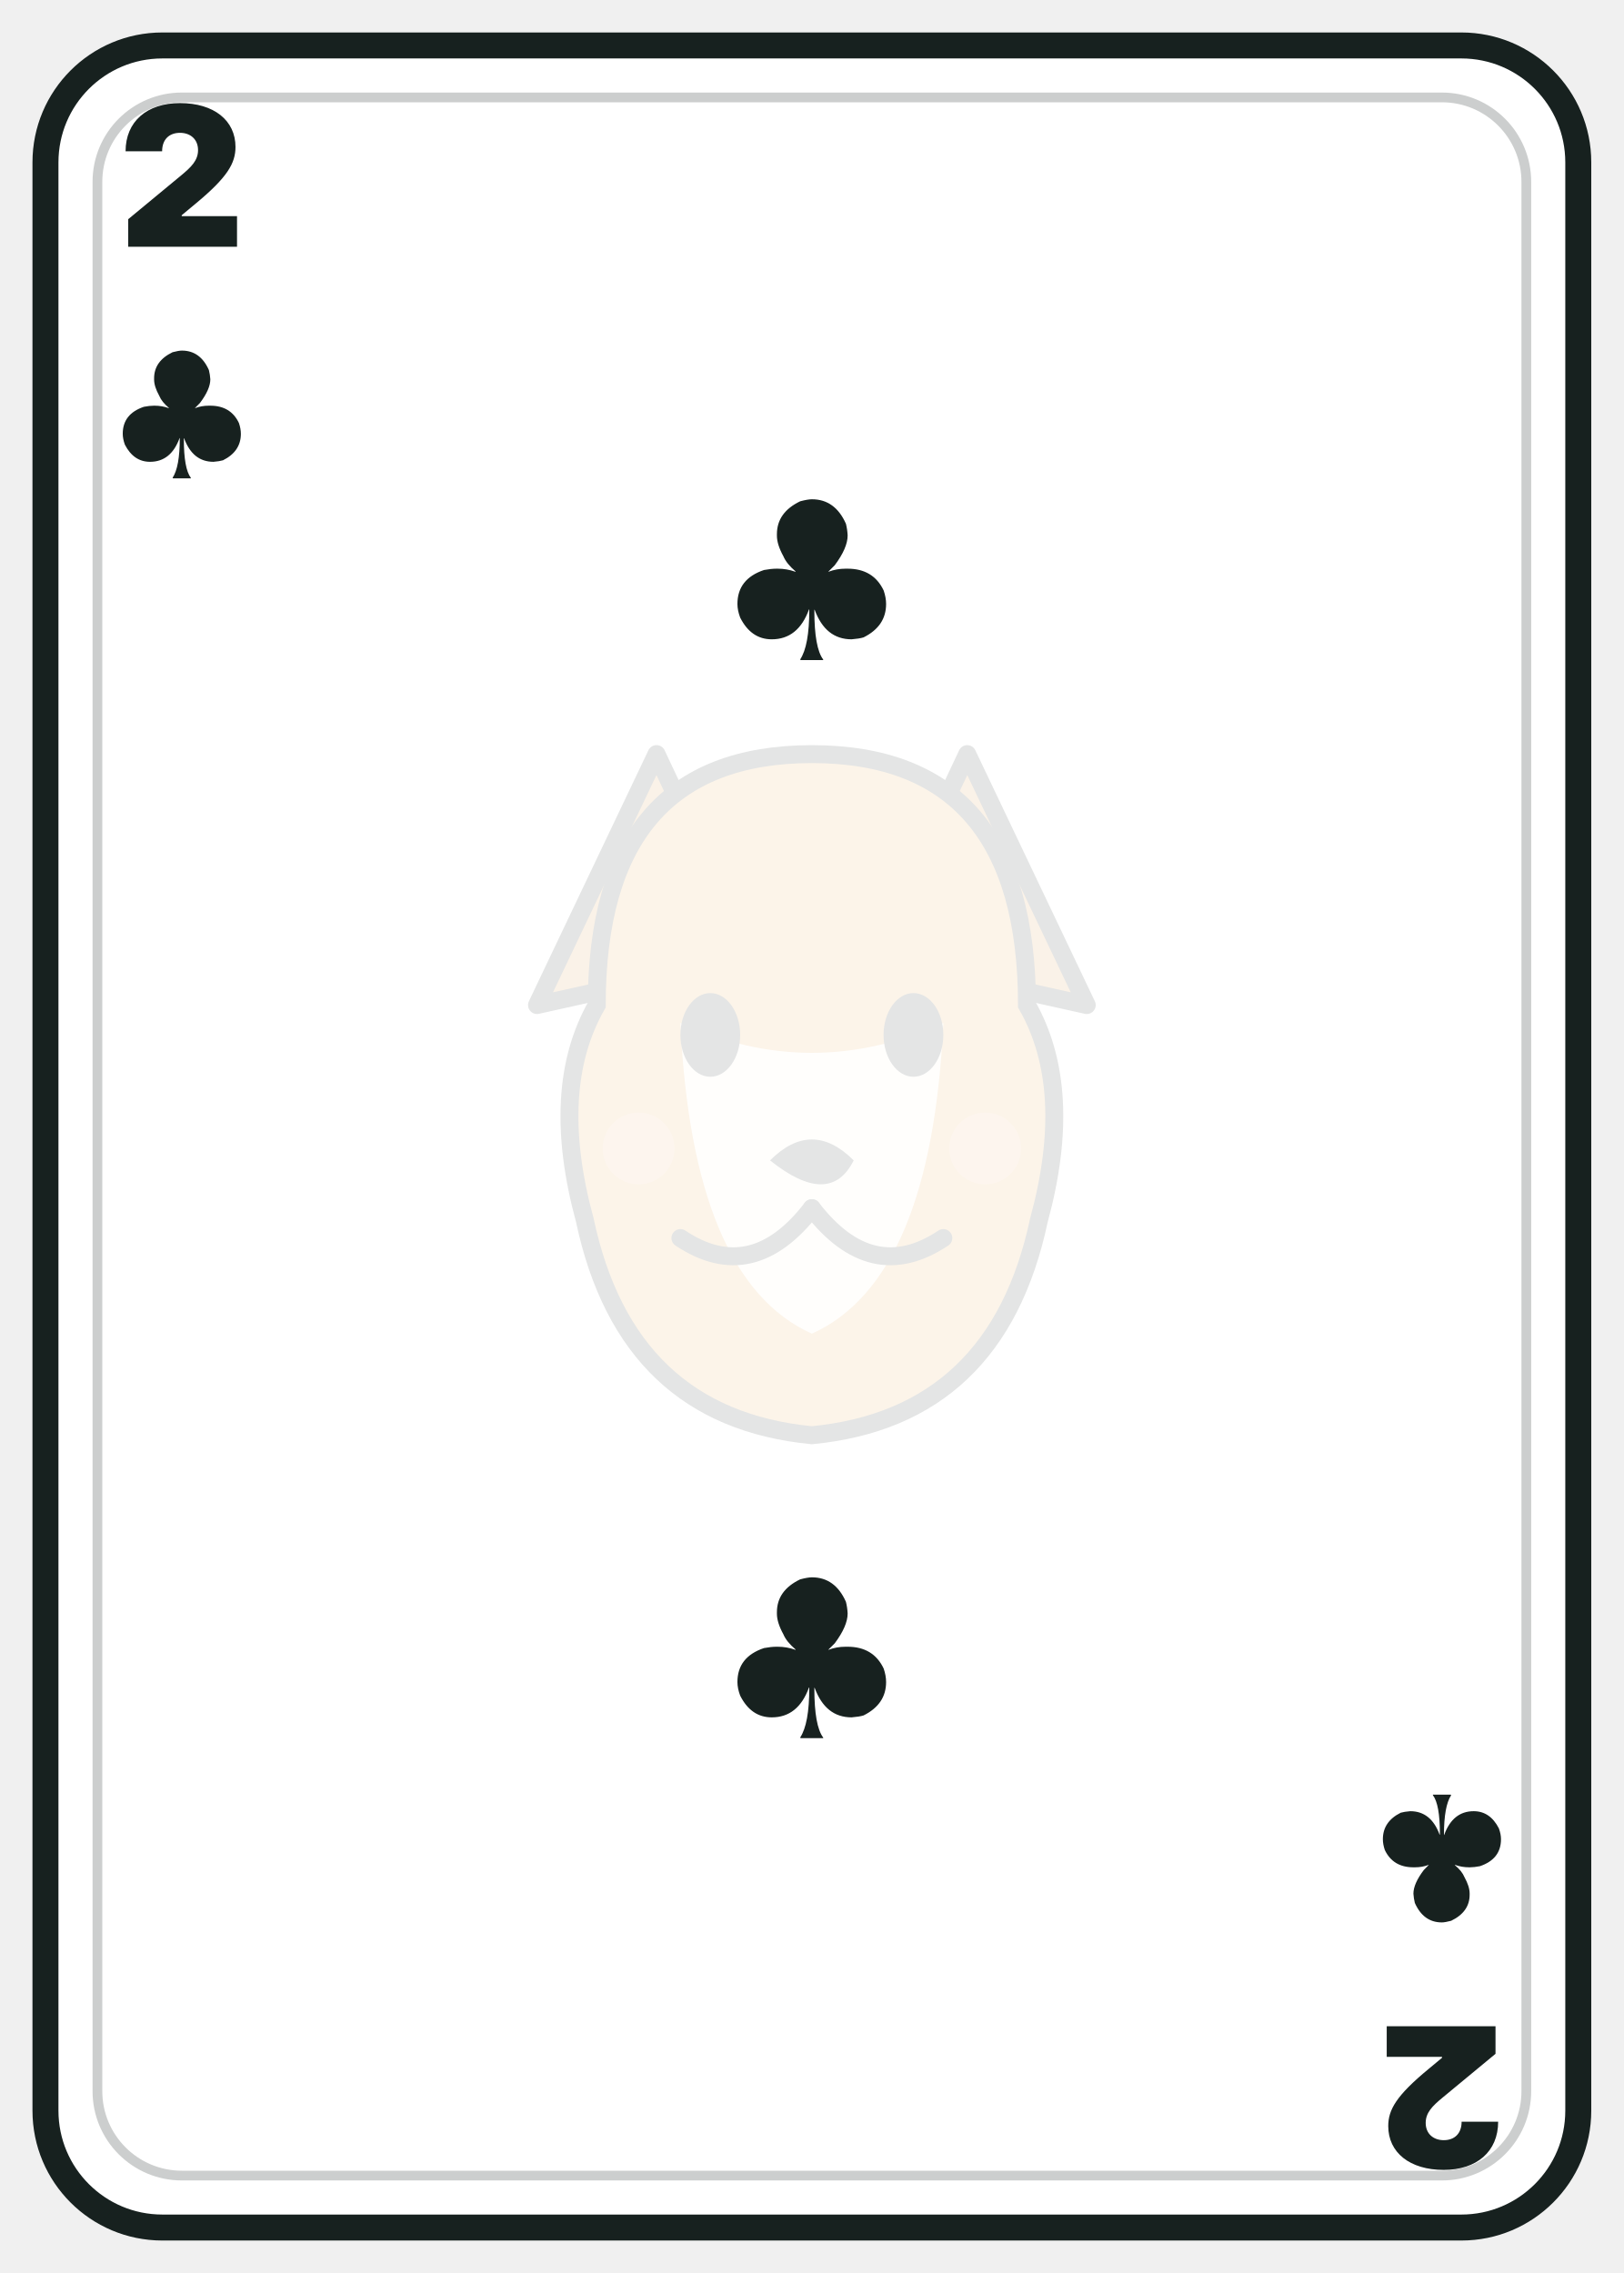
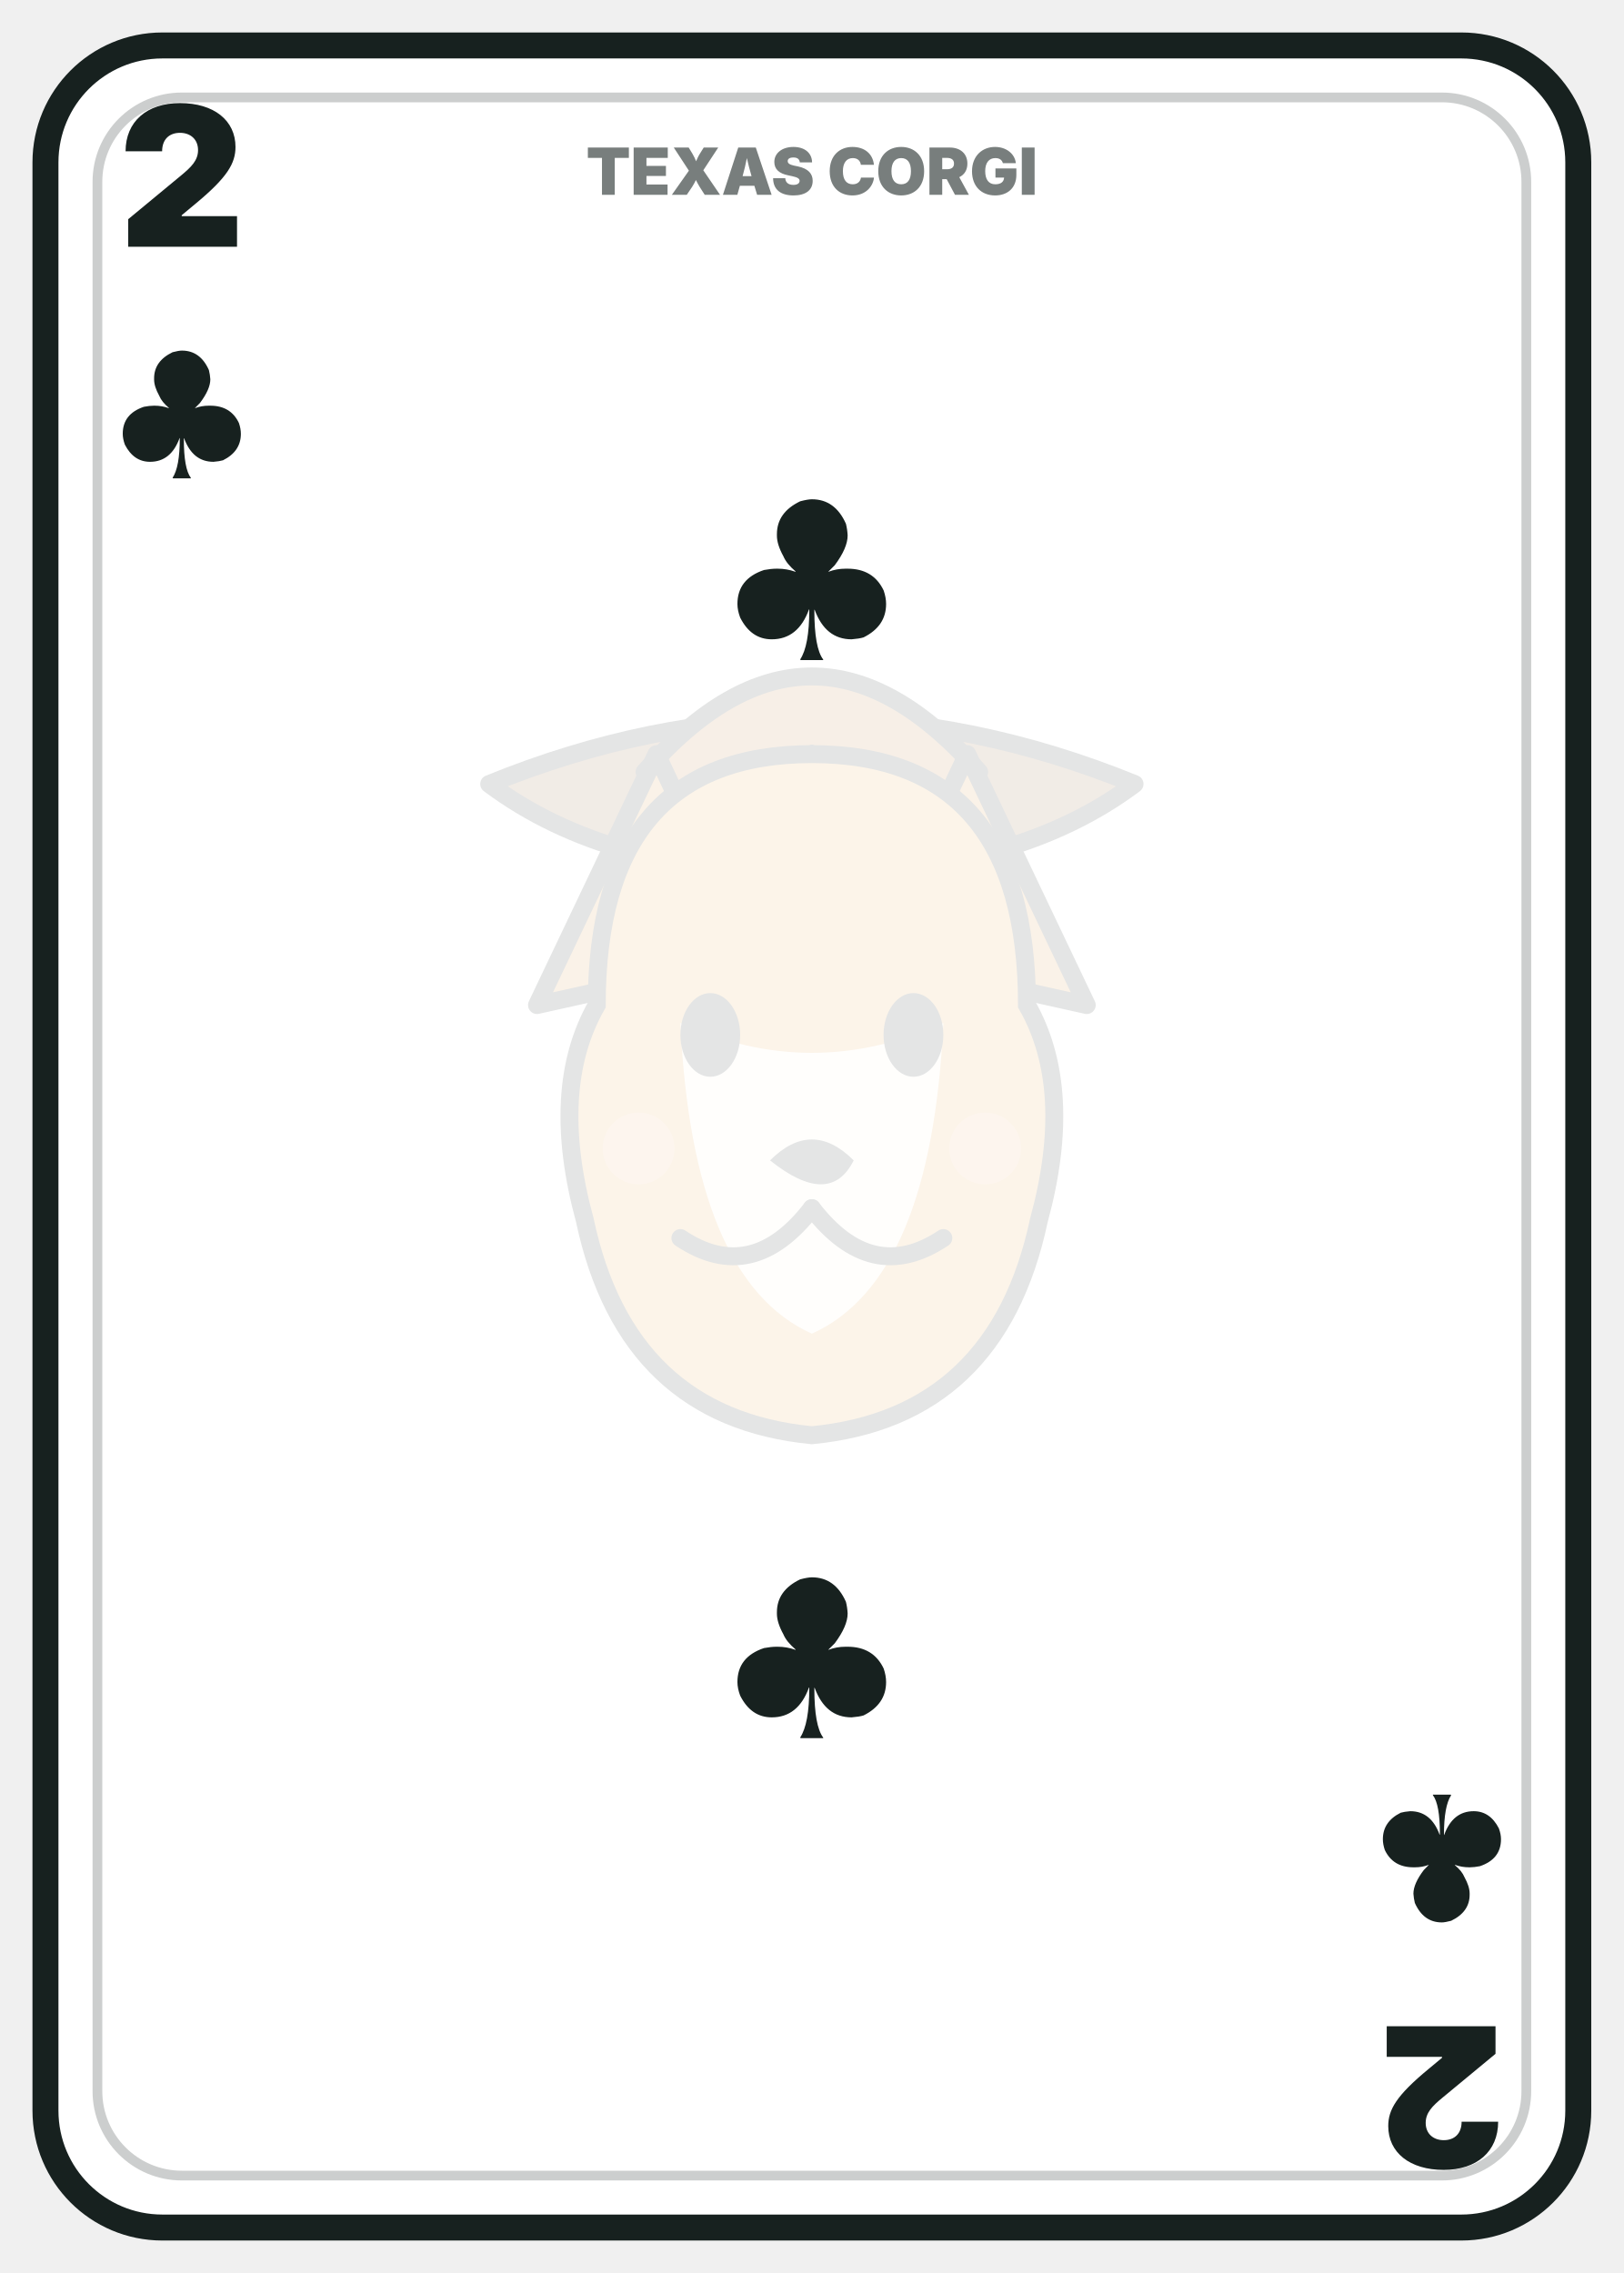
<svg xmlns="http://www.w3.org/2000/svg" width="250" height="350" viewBox="0 0 250 350" role="img" aria-labelledby="title desc">
  <rect x="7" y="7" width="236" height="336" rx="18" fill="#ffffff" stroke="#17211f" stroke-width="4" />
  <rect x="15" y="15" width="220" height="320" rx="13" fill="none" stroke="#17211f" stroke-width="1.5" opacity=".22" />
+   <text x="125" y="30" text-anchor="middle" font-family="Inter, Arial, sans-serif" font-size="10" font-weight="900" fill="#17211f" opacity=".58">TEXAS CORGI</text>
  <g>
    <text x="28" y="38" text-anchor="middle" font-family="Inter, Arial, sans-serif" font-size="30" font-weight="900" fill="#17211f">2</text>
    <text x="28" y="66" text-anchor="middle" dominant-baseline="middle" font-family="Georgia, serif" font-size="27" font-weight="900" fill="#17211f" opacity="1">♣</text>
  </g>
  <g transform="rotate(180 125 175)">
    <text x="28" y="38" text-anchor="middle" font-family="Inter, Arial, sans-serif" font-size="30" font-weight="900" fill="#17211f">2</text>
    <text x="28" y="66" text-anchor="middle" dominant-baseline="middle" font-family="Georgia, serif" font-size="27" font-weight="900" fill="#17211f" opacity="1">♣</text>
  </g>
  <g opacity=".12">
    <g transform="translate(125 175) scale(0.92)">
+       <path d="M -54 -59 q 54 -22 108 0 q -20 15 -54 15 t -54 -15z" fill="#8b5a2b" stroke="#17211f" stroke-width="3" stroke-linejoin="round" />
+       <path d="M -28 -61 q 28 -32 56 0 l -7 20 h -42z" fill="#b97835" stroke="#17211f" stroke-width="3" stroke-linejoin="round" />
+       <polygon points="4.286263797015736e-16,-65 1.728,-60.379 6.657,-60.163 2.796,-57.091 4.114,-52.337 1.8002307947466092e-16,-55.06 -4.114,-52.337 -2.796,-57.091 -6.657,-60.163 -1.728,-60.379" fill="#fff6e8" stroke="#17211f" stroke-width="1.2" stroke-linejoin="round" />
      <path d="M -46 -22 L -26 -64 L -10 -30 Z" fill="#d89038" stroke="#17211f" stroke-width="3" stroke-linejoin="round" />
      <path d="M 46 -22 L 26 -64 L 10 -30 Z" fill="#d89038" stroke="#17211f" stroke-width="3" stroke-linejoin="round" />
      <path d="M -36 -22 q 0 -42 36 -42 t 36 42 q 8 14 2 36 q -7 33 -38 36 q -31 -3 -38 -36 q -6 -22 2 -36z" fill="#e3a146" stroke="#17211f" stroke-width="3" />
      <path d="M -22 -19 q 22 10 44 0 q -2 43 -22 52 q -20 -9 -22 -52z" fill="#fff6e8" />
      <ellipse cx="-17" cy="-17" rx="5" ry="7" fill="#17211f" />
      <ellipse cx="17" cy="-17" rx="5" ry="7" fill="#17211f" />
      <path d="M -7 4 q 7 -7 14 0 q -4 8 -14 0z" fill="#17211f" />
      <path d="M 0 12 q -10 13 -22 5" fill="none" stroke="#17211f" stroke-width="3" stroke-linecap="round" />
      <path d="M 0 12 q 10 13 22 5" fill="none" stroke="#17211f" stroke-width="3" stroke-linecap="round" />
      <path d="M 117.64 203.52 q 7.36 12.88 14.72 0" fill="#e86f7a" stroke="#17211f" stroke-width="1.84" stroke-linecap="round" />
      <circle cx="-29" cy="2" r="6" fill="#f3b283" opacity=".72" />
      <circle cx="29" cy="2" r="6" fill="#f3b283" opacity=".72" />
    </g>
  </g>
  <text x="125" y="92" text-anchor="middle" dominant-baseline="middle" font-family="Georgia, serif" font-size="34" font-weight="900" fill="#17211f" opacity="1">♣</text>
  <text x="125" y="258" text-anchor="middle" dominant-baseline="middle" font-family="Georgia, serif" font-size="34" font-weight="900" fill="#17211f" opacity="1">♣</text>
</svg>
